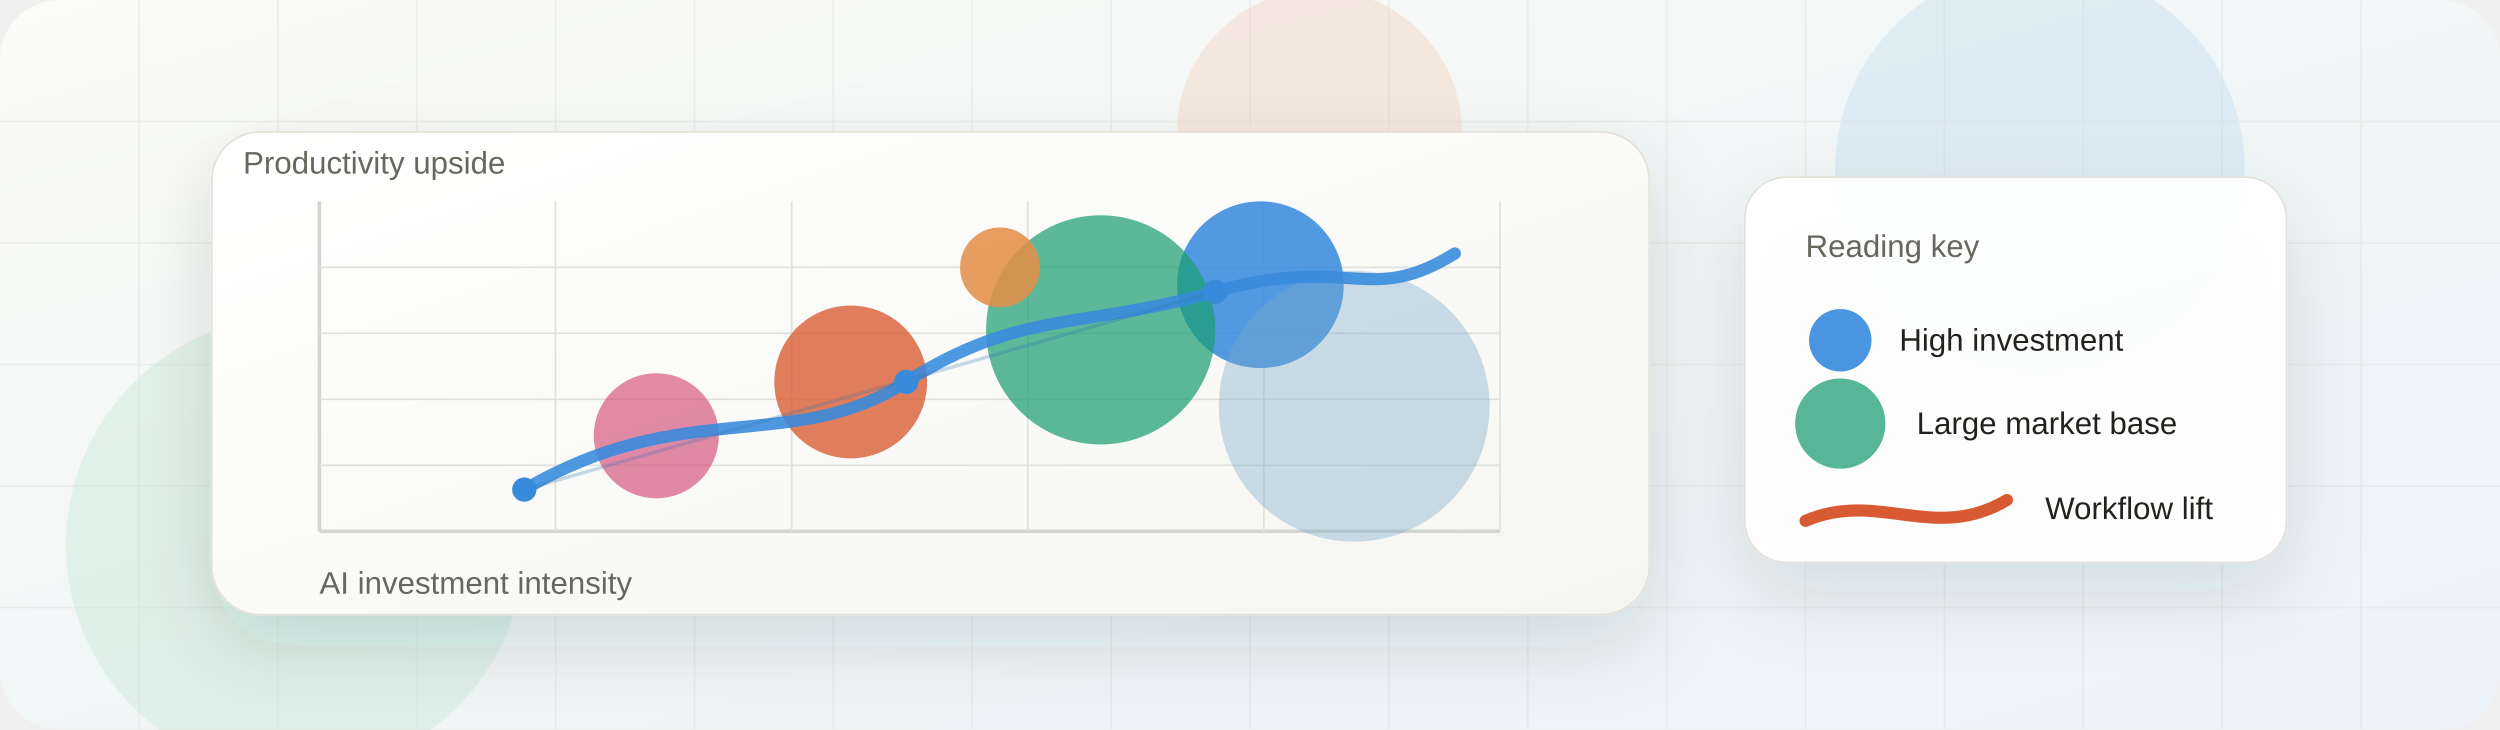
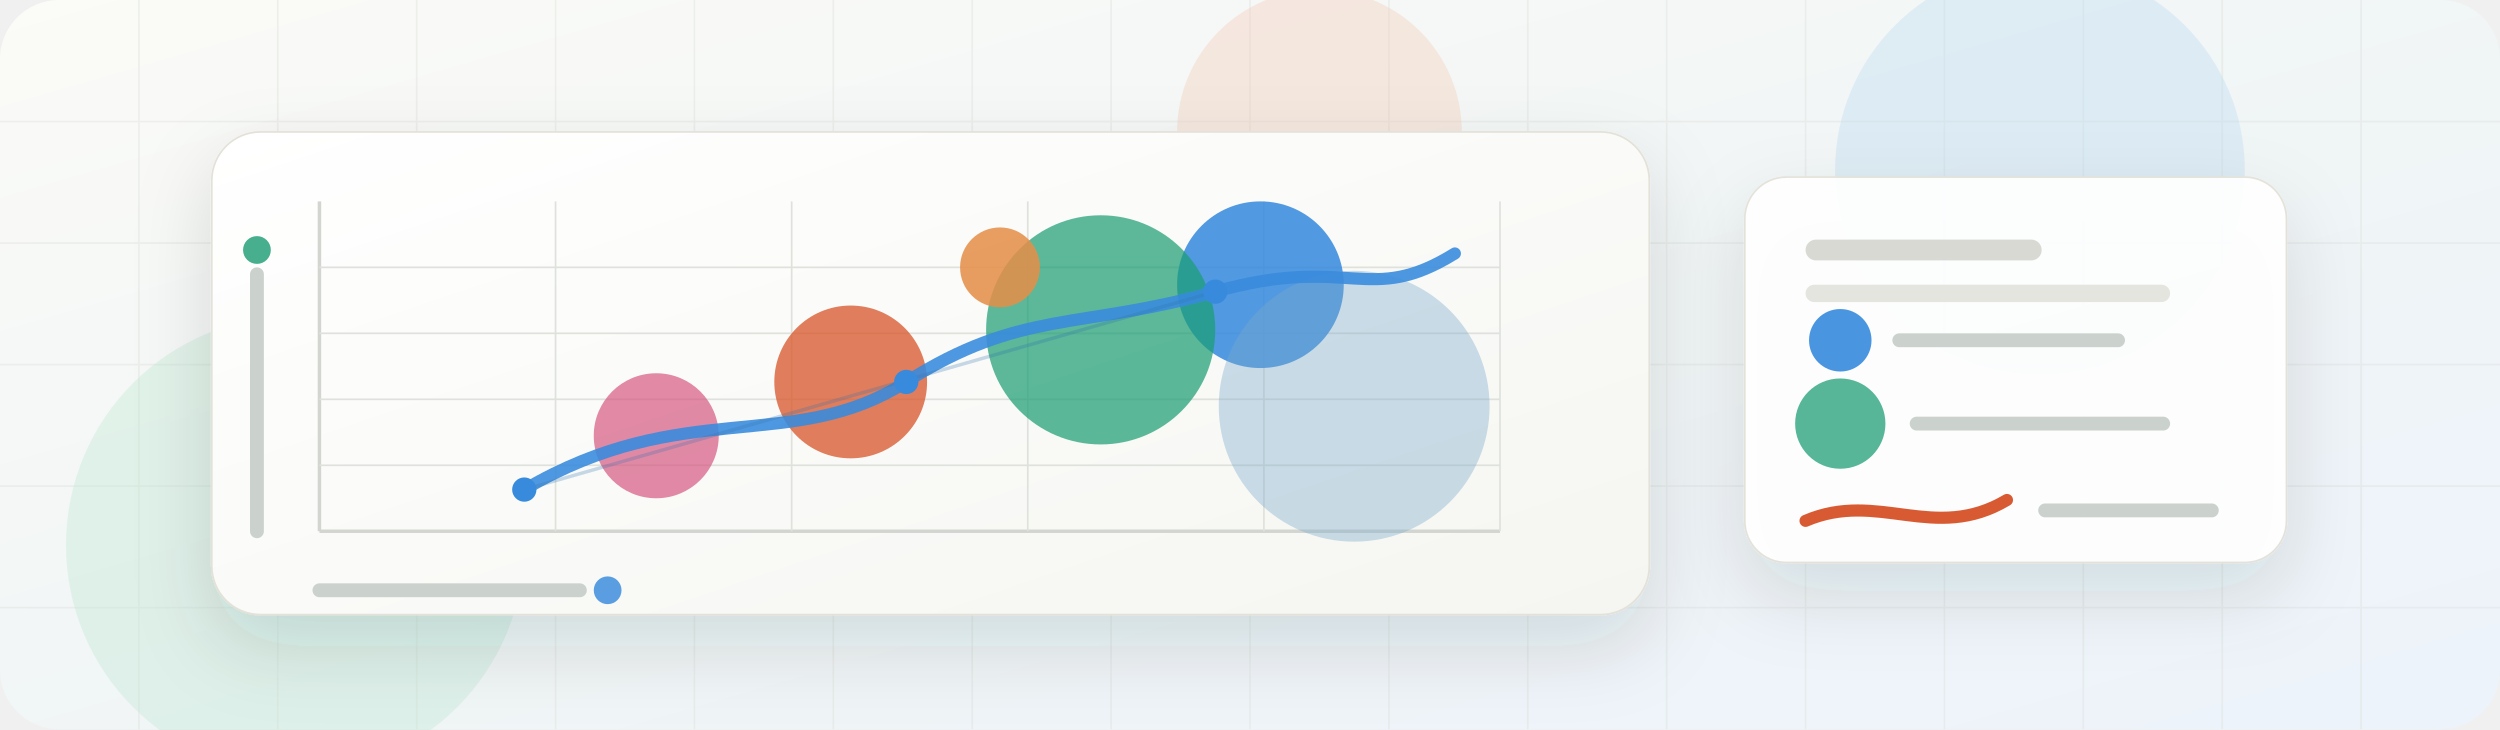
<svg xmlns="http://www.w3.org/2000/svg" viewBox="0 0 1440 420" role="img" aria-labelledby="title desc">
  <defs>
    <linearGradient id="bg" x1="0" y1="0" x2="1" y2="1">
      <stop offset="0" stop-color="#fbfbf7" />
      <stop offset="0.55" stop-color="#f0f5f6" />
      <stop offset="1" stop-color="#edf3fb" />
    </linearGradient>
    <linearGradient id="panel" x1="0" y1="0" x2="1" y2="1">
      <stop offset="0" stop-color="#ffffff" />
      <stop offset="1" stop-color="#f5f6f1" />
    </linearGradient>
    <filter id="shadow" x="-20%" y="-30%" width="140%" height="160%">
      <feDropShadow dx="0" dy="18" stdDeviation="22" flood-color="#24312c" flood-opacity="0.13" />
    </filter>
  </defs>
  <rect width="1440" height="420" rx="34" fill="url(#bg)" />
  <g opacity="0.38" stroke="#d9ded8" stroke-width="1">
    <path d="M80 0v420M160 0v420M240 0v420M320 0v420M400 0v420M480 0v420M560 0v420M640 0v420M720 0v420M800 0v420M880 0v420M960 0v420M1040 0v420M1120 0v420M1200 0v420M1280 0v420M1360 0v420" />
    <path d="M0 70h1440M0 140h1440M0 210h1440M0 280h1440M0 350h1440" />
  </g>
  <circle cx="1175" cy="98" r="118" fill="#b7d8f0" opacity="0.34" />
  <circle cx="170" cy="314" r="132" fill="#bde7d3" opacity="0.36" />
  <circle cx="760" cy="76" r="82" fill="#f4c7b0" opacity="0.34" />
  <g filter="url(#shadow)">
    <rect x="122" y="76" width="828" height="278" rx="28" fill="url(#panel)" stroke="#e3e1d8" />
    <g transform="translate(184 116)">
      <path d="M0 190H680" stroke="#d3d6d0" stroke-width="2" />
      <path d="M0 190V0" stroke="#d3d6d0" stroke-width="2" />
      <g stroke="#dfe2dc" stroke-width="1">
        <path d="M136 0v190M272 0v190M408 0v190M544 0v190M680 0v190" />
        <path d="M0 38h680M0 76h680M0 114h680M0 152h680" />
      </g>
-       <text x="0" y="226" font-family="Anta, Arial, sans-serif" font-size="18" fill="#68665e">AI investment intensity</text>
-       <text x="-44" y="-16" font-family="Anta, Arial, sans-serif" font-size="18" fill="#68665e">Productivity upside</text>
+       <path d="M0 224h150" stroke="#cbd2cd" stroke-width="8" stroke-linecap="round" />
+       <path d="M-36 190V42" stroke="#cbd2cd" stroke-width="8" stroke-linecap="round" />
+       <circle cx="166" cy="224" r="8" fill="#378add" opacity="0.82" />
+       <circle cx="-36" cy="28" r="8" fill="#1d9e75" opacity="0.82" />
      <circle cx="542" cy="48" r="48" fill="#378add" opacity="0.86" />
      <circle cx="450" cy="74" r="66" fill="#1d9e75" opacity="0.72" />
      <circle cx="306" cy="104" r="44" fill="#d85a30" opacity="0.78" />
      <circle cx="596" cy="118" r="78" fill="#7aa7cb" opacity="0.38" />
      <circle cx="194" cy="135" r="36" fill="#d4537e" opacity="0.68" />
      <circle cx="392" cy="38" r="23" fill="#e58f48" opacity="0.86" />
      <path d="M118 166C210 112 272 146 338 104S438 74 516 52S604 61 654 30" fill="none" stroke="#378add" stroke-width="7" stroke-linecap="round" opacity="0.88" />
      <path d="M118 166L516 52" stroke="#2d6fae" stroke-width="2" opacity="0.26" />
      <circle cx="118" cy="166" r="7" fill="#378add" />
      <circle cx="338" cy="104" r="7" fill="#378add" />
      <circle cx="516" cy="52" r="7" fill="#378add" />
    </g>
  </g>
  <g filter="url(#shadow)">
    <rect x="1005" y="102" width="312" height="222" rx="24" fill="#ffffff" opacity="0.92" stroke="#e3e1d8" />
-     <text x="1040" y="148" font-family="Anta, Arial, sans-serif" font-size="18" fill="#68665e">Reading key</text>
+     <rect x="1040" y="138" width="136" height="12" rx="6" fill="#d9d9d4" />
+     <rect x="1040" y="164" width="210" height="10" rx="5" fill="#e5e5df" />
    <g transform="translate(1040 178)">
      <circle cx="20" cy="18" r="18" fill="#378add" opacity="0.9" />
-       <text x="54" y="24" font-family="Anta, Arial, sans-serif" font-size="18" fill="#24231f">High investment</text>
+       <path d="M54 18h126" stroke="#cbd2cd" stroke-width="8" stroke-linecap="round" />
    </g>
    <g transform="translate(1040 226)">
      <circle cx="20" cy="18" r="26" fill="#1d9e75" opacity="0.75" />
-       <text x="64" y="24" font-family="Anta, Arial, sans-serif" font-size="18" fill="#24231f">Large market base</text>
+       <path d="M64 18h142" stroke="#cbd2cd" stroke-width="8" stroke-linecap="round" />
    </g>
    <g transform="translate(1040 276)">
      <path d="M0 24C42 6 74 37 116 12" fill="none" stroke="#d85a30" stroke-width="7" stroke-linecap="round" />
-       <text x="138" y="23" font-family="Anta, Arial, sans-serif" font-size="18" fill="#24231f">Workflow lift</text>
+       <path d="M138 18h96" stroke="#cbd2cd" stroke-width="8" stroke-linecap="round" />
    </g>
  </g>
</svg>
